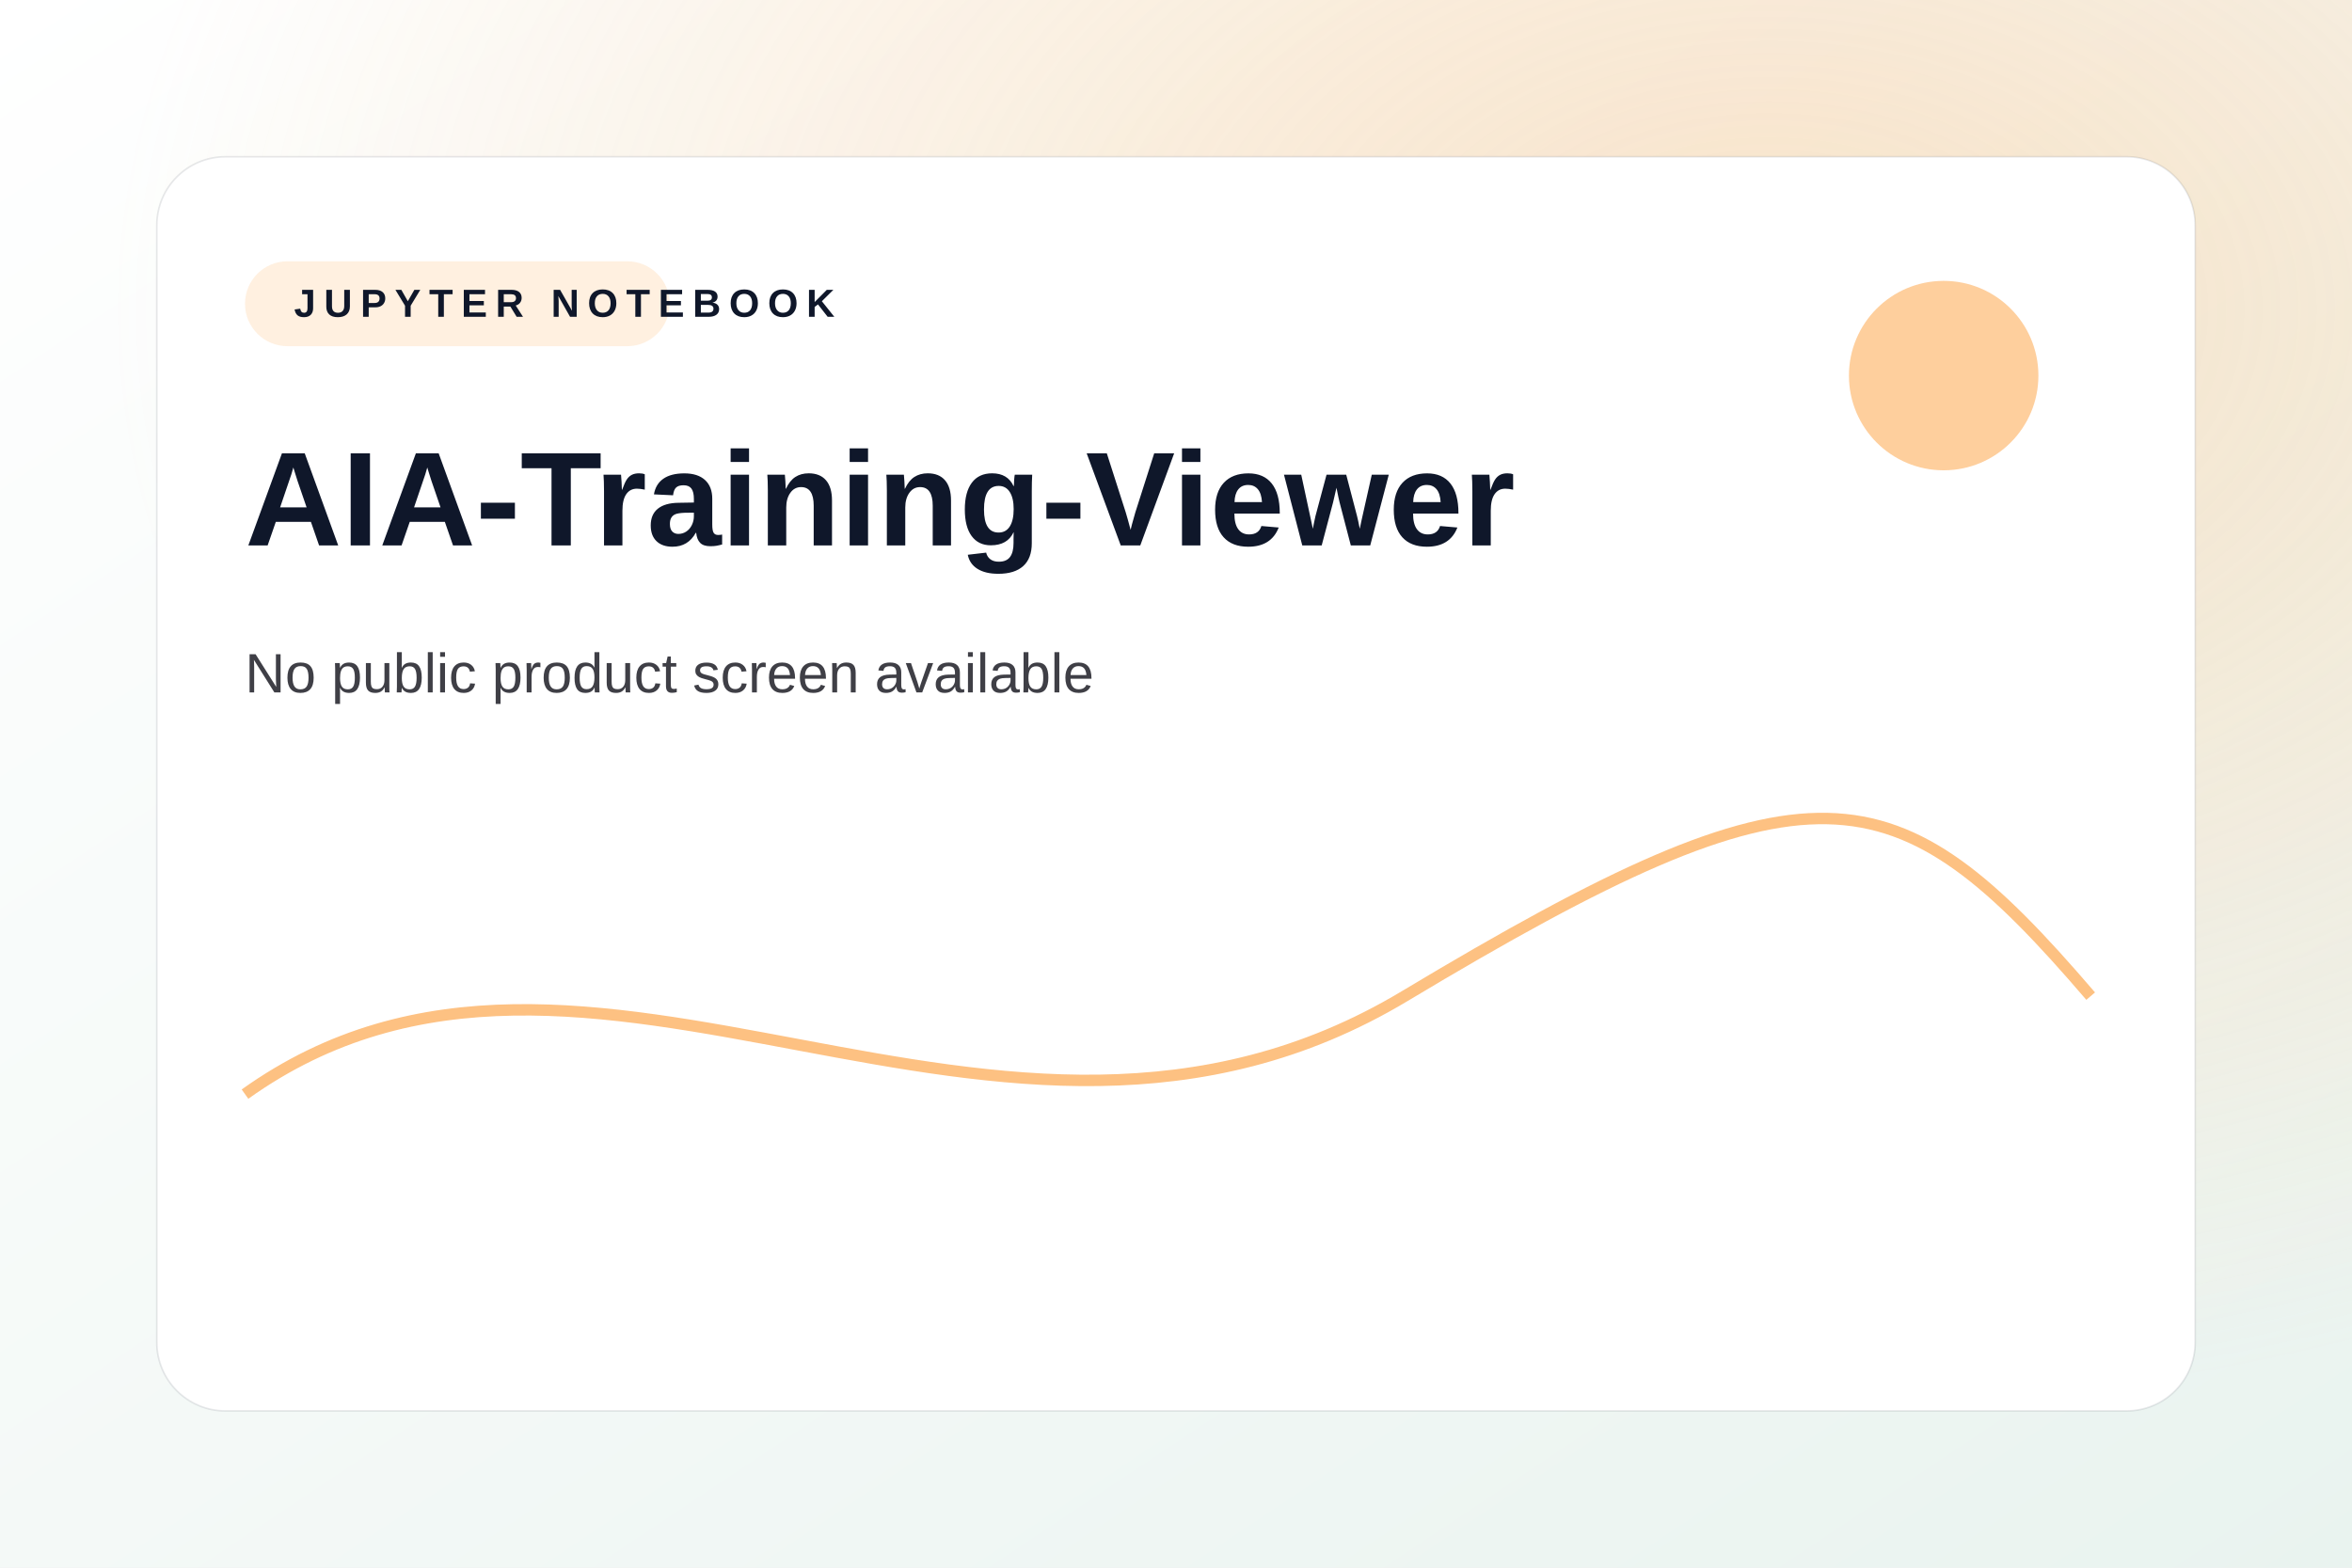
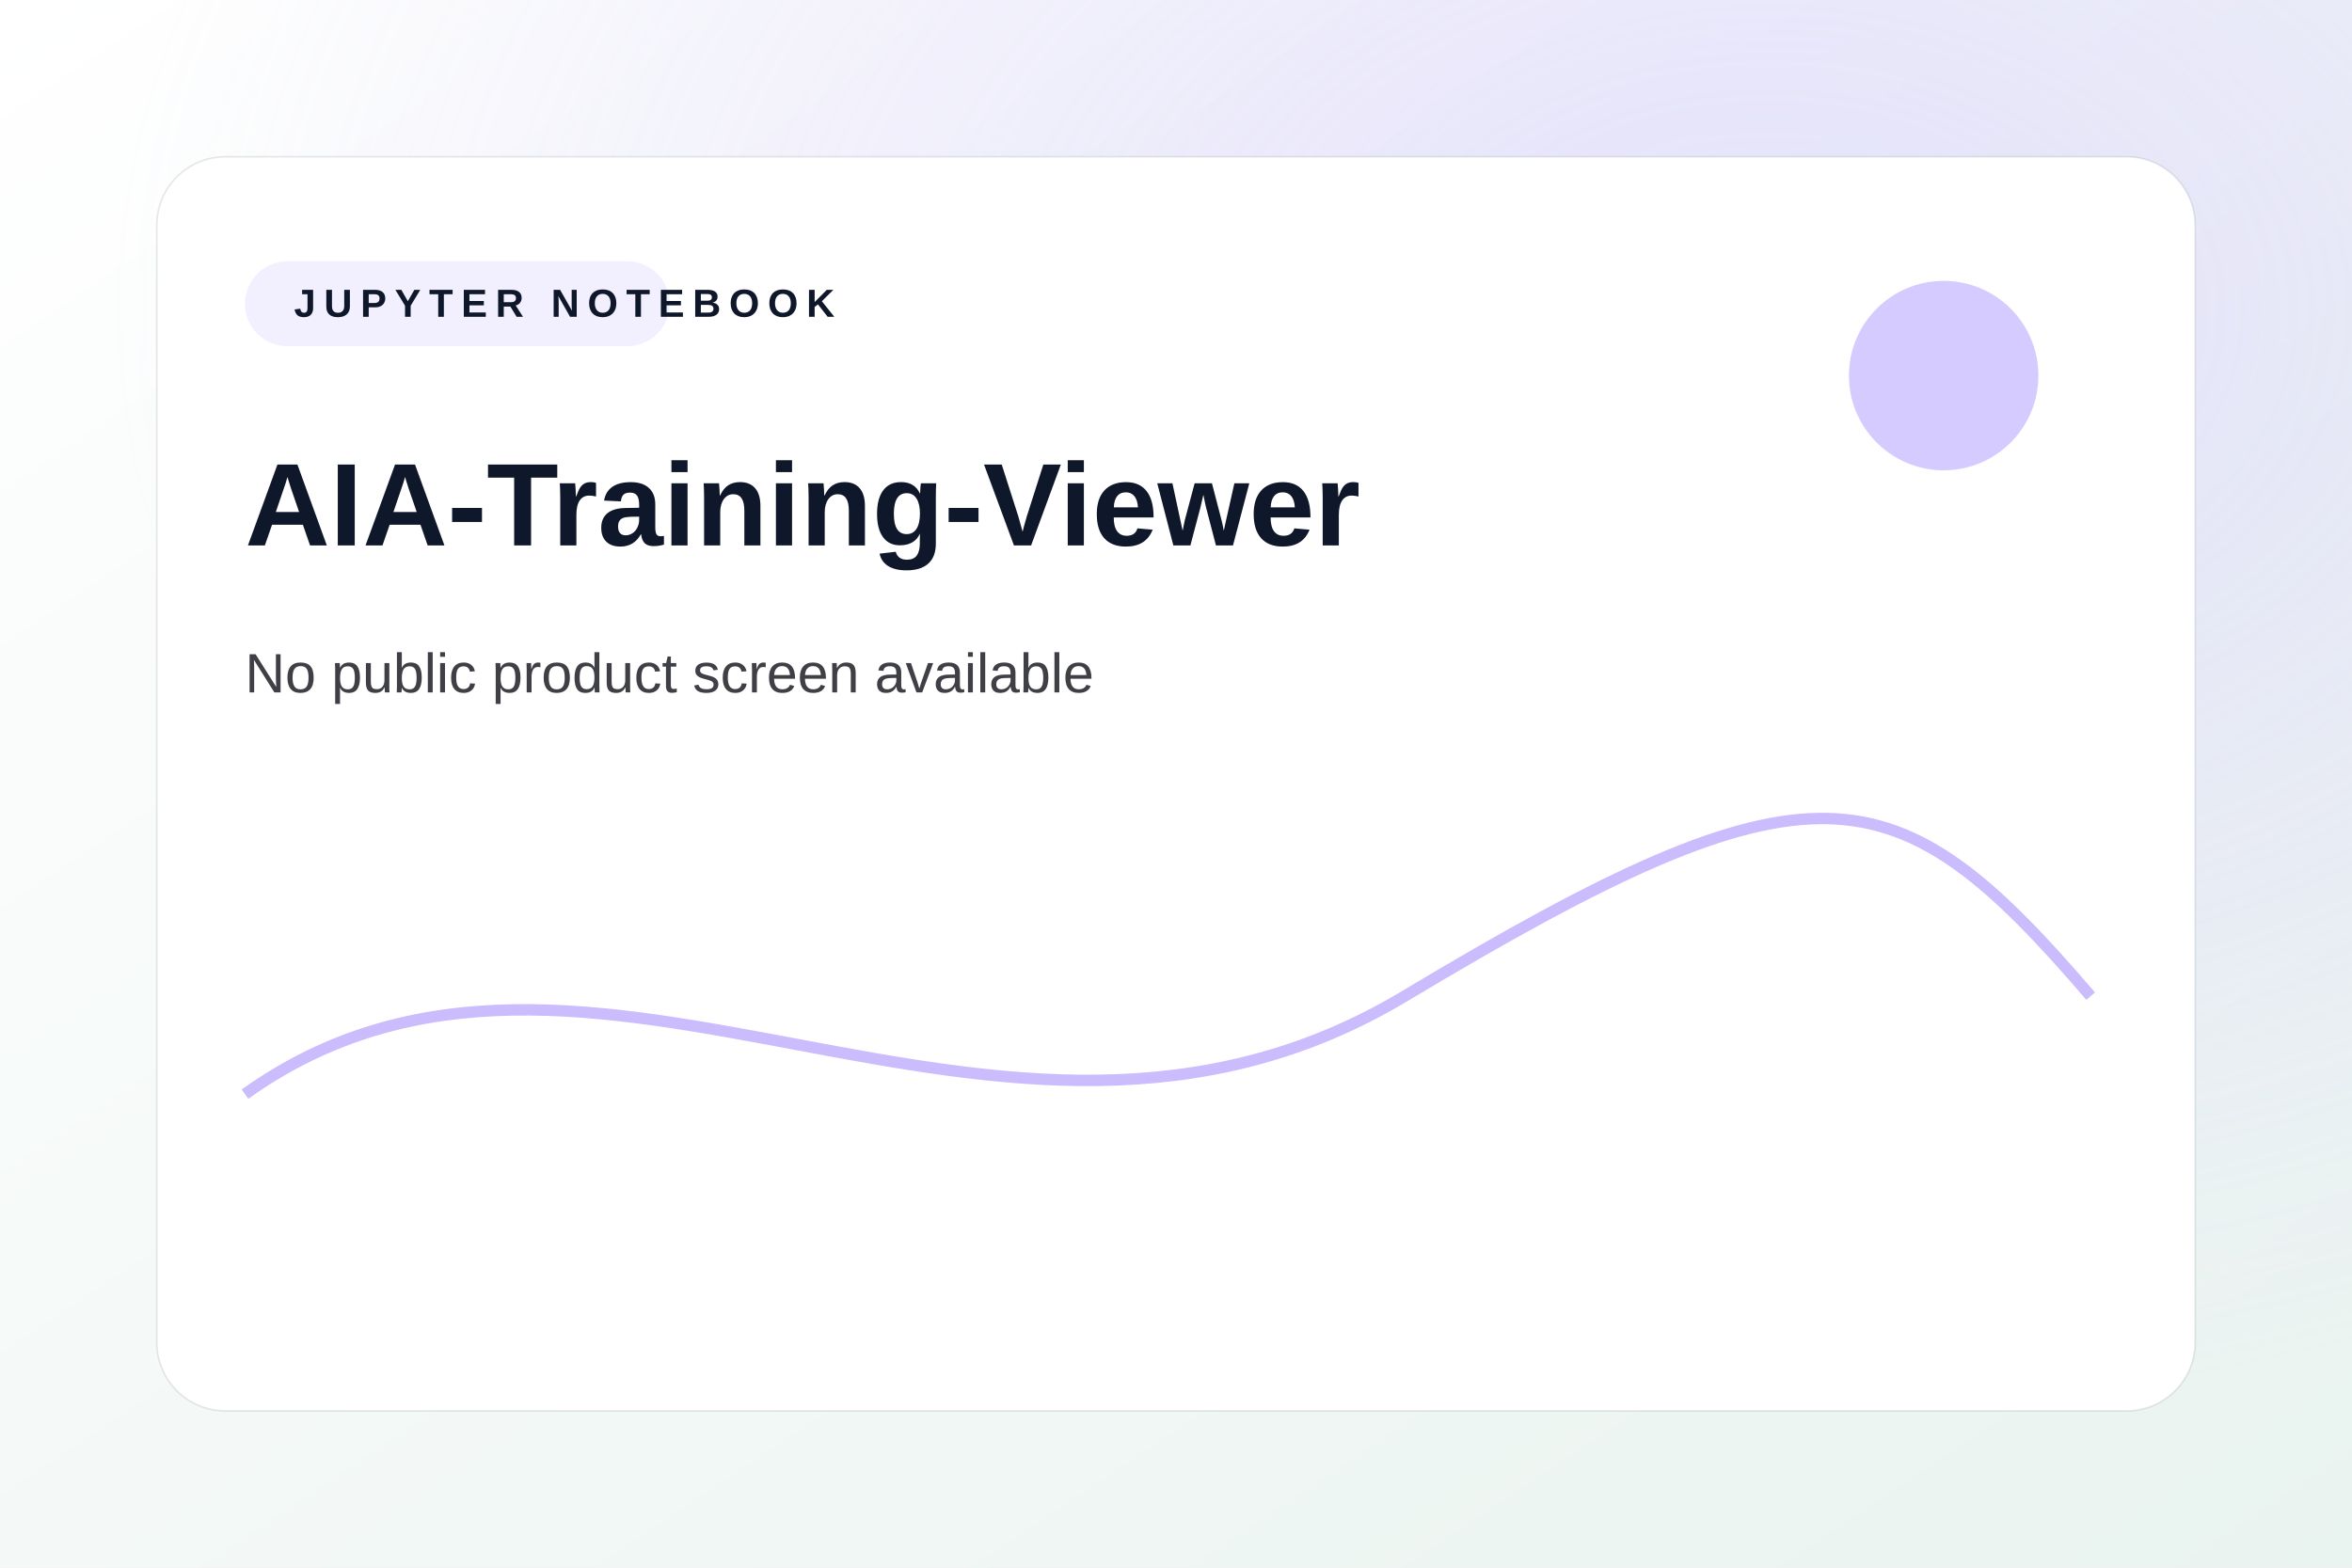
<svg xmlns="http://www.w3.org/2000/svg" width="1440" height="960" viewBox="0 0 1440 960">
  <defs>
    <linearGradient id="g" x1="0" x2="1" y1="0" y2="1">
      <stop offset="0" stop-color="#ffffff" />
      <stop offset="1" stop-color="#e9f3ef" />
    </linearGradient>
    <radialGradient id="r" cx="75%" cy="20%" r="70%">
-       <stop offset="0" stop-color="#fdba74" stop-opacity=".36" />
-       <stop offset="1" stop-color="#fdba74" stop-opacity="0" />
+       <stop offset="0" stop-color="#c4b5fd" stop-opacity=".36" />
+       <stop offset="1" stop-color="#c4b5fd" stop-opacity="0" />
    </radialGradient>
  </defs>
  <rect width="1440" height="960" fill="url(#g)" />
  <rect width="1440" height="960" fill="url(#r)" />
  <rect x="96" y="96" width="1248" height="768" rx="42" fill="#ffffff" stroke="#0f172a" stroke-opacity=".10" />
-   <rect x="150" y="160" width="260" height="52" rx="26" fill="#fdba74" opacity=".22" />
+   <rect x="150" y="160" width="260" height="52" rx="26" fill="#c4b5fd" opacity=".22" />
  <text x="180" y="194" fill="#0f172a" font-family="Arial, sans-serif" font-size="24" font-weight="700" letter-spacing="5">JUPYTER NOTEBOOK</text>
-   <text x="150" y="334" fill="#0f172a" font-family="Arial, sans-serif" font-size="82" font-weight="700">AIA-Training-Viewer</text>
+   <text x="150" y="334" fill="#0f172a" font-family="Arial, sans-serif" font-size="72" font-weight="700">AIA-Training-Viewer</text>
  <text x="150" y="424" fill="#3f3f46" font-family="Arial, sans-serif" font-size="34">No public product screen available</text>
-   <path d="M150 670 C 360 520, 610 760, 860 610 S 1160 470, 1280 610" fill="none" stroke="#fdba74" stroke-width="7" opacity=".9" />
-   <circle cx="1190" cy="230" r="58" fill="#fdba74" opacity=".7" />
+   <path d="M150 670 C 360 520, 610 760, 860 610 S 1160 470, 1280 610" fill="none" stroke="#c4b5fd" stroke-width="7" opacity=".9" />
+   <circle cx="1190" cy="230" r="58" fill="#c4b5fd" opacity=".7" />
</svg>
